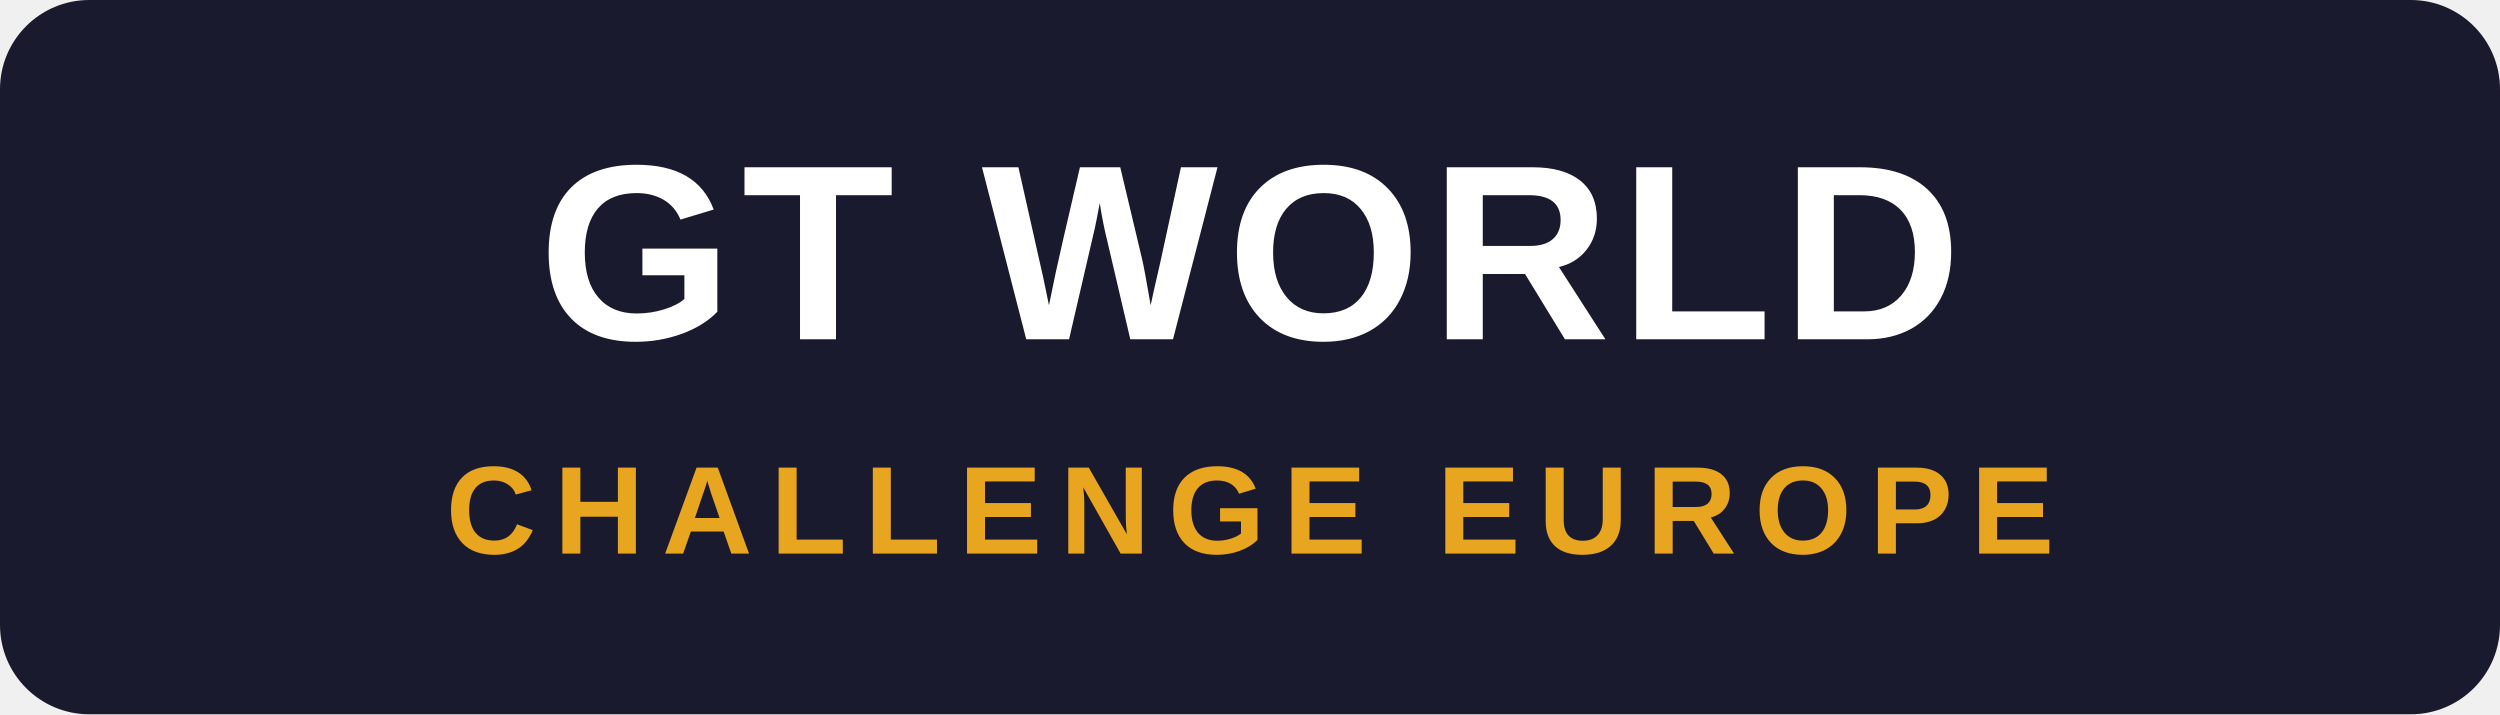
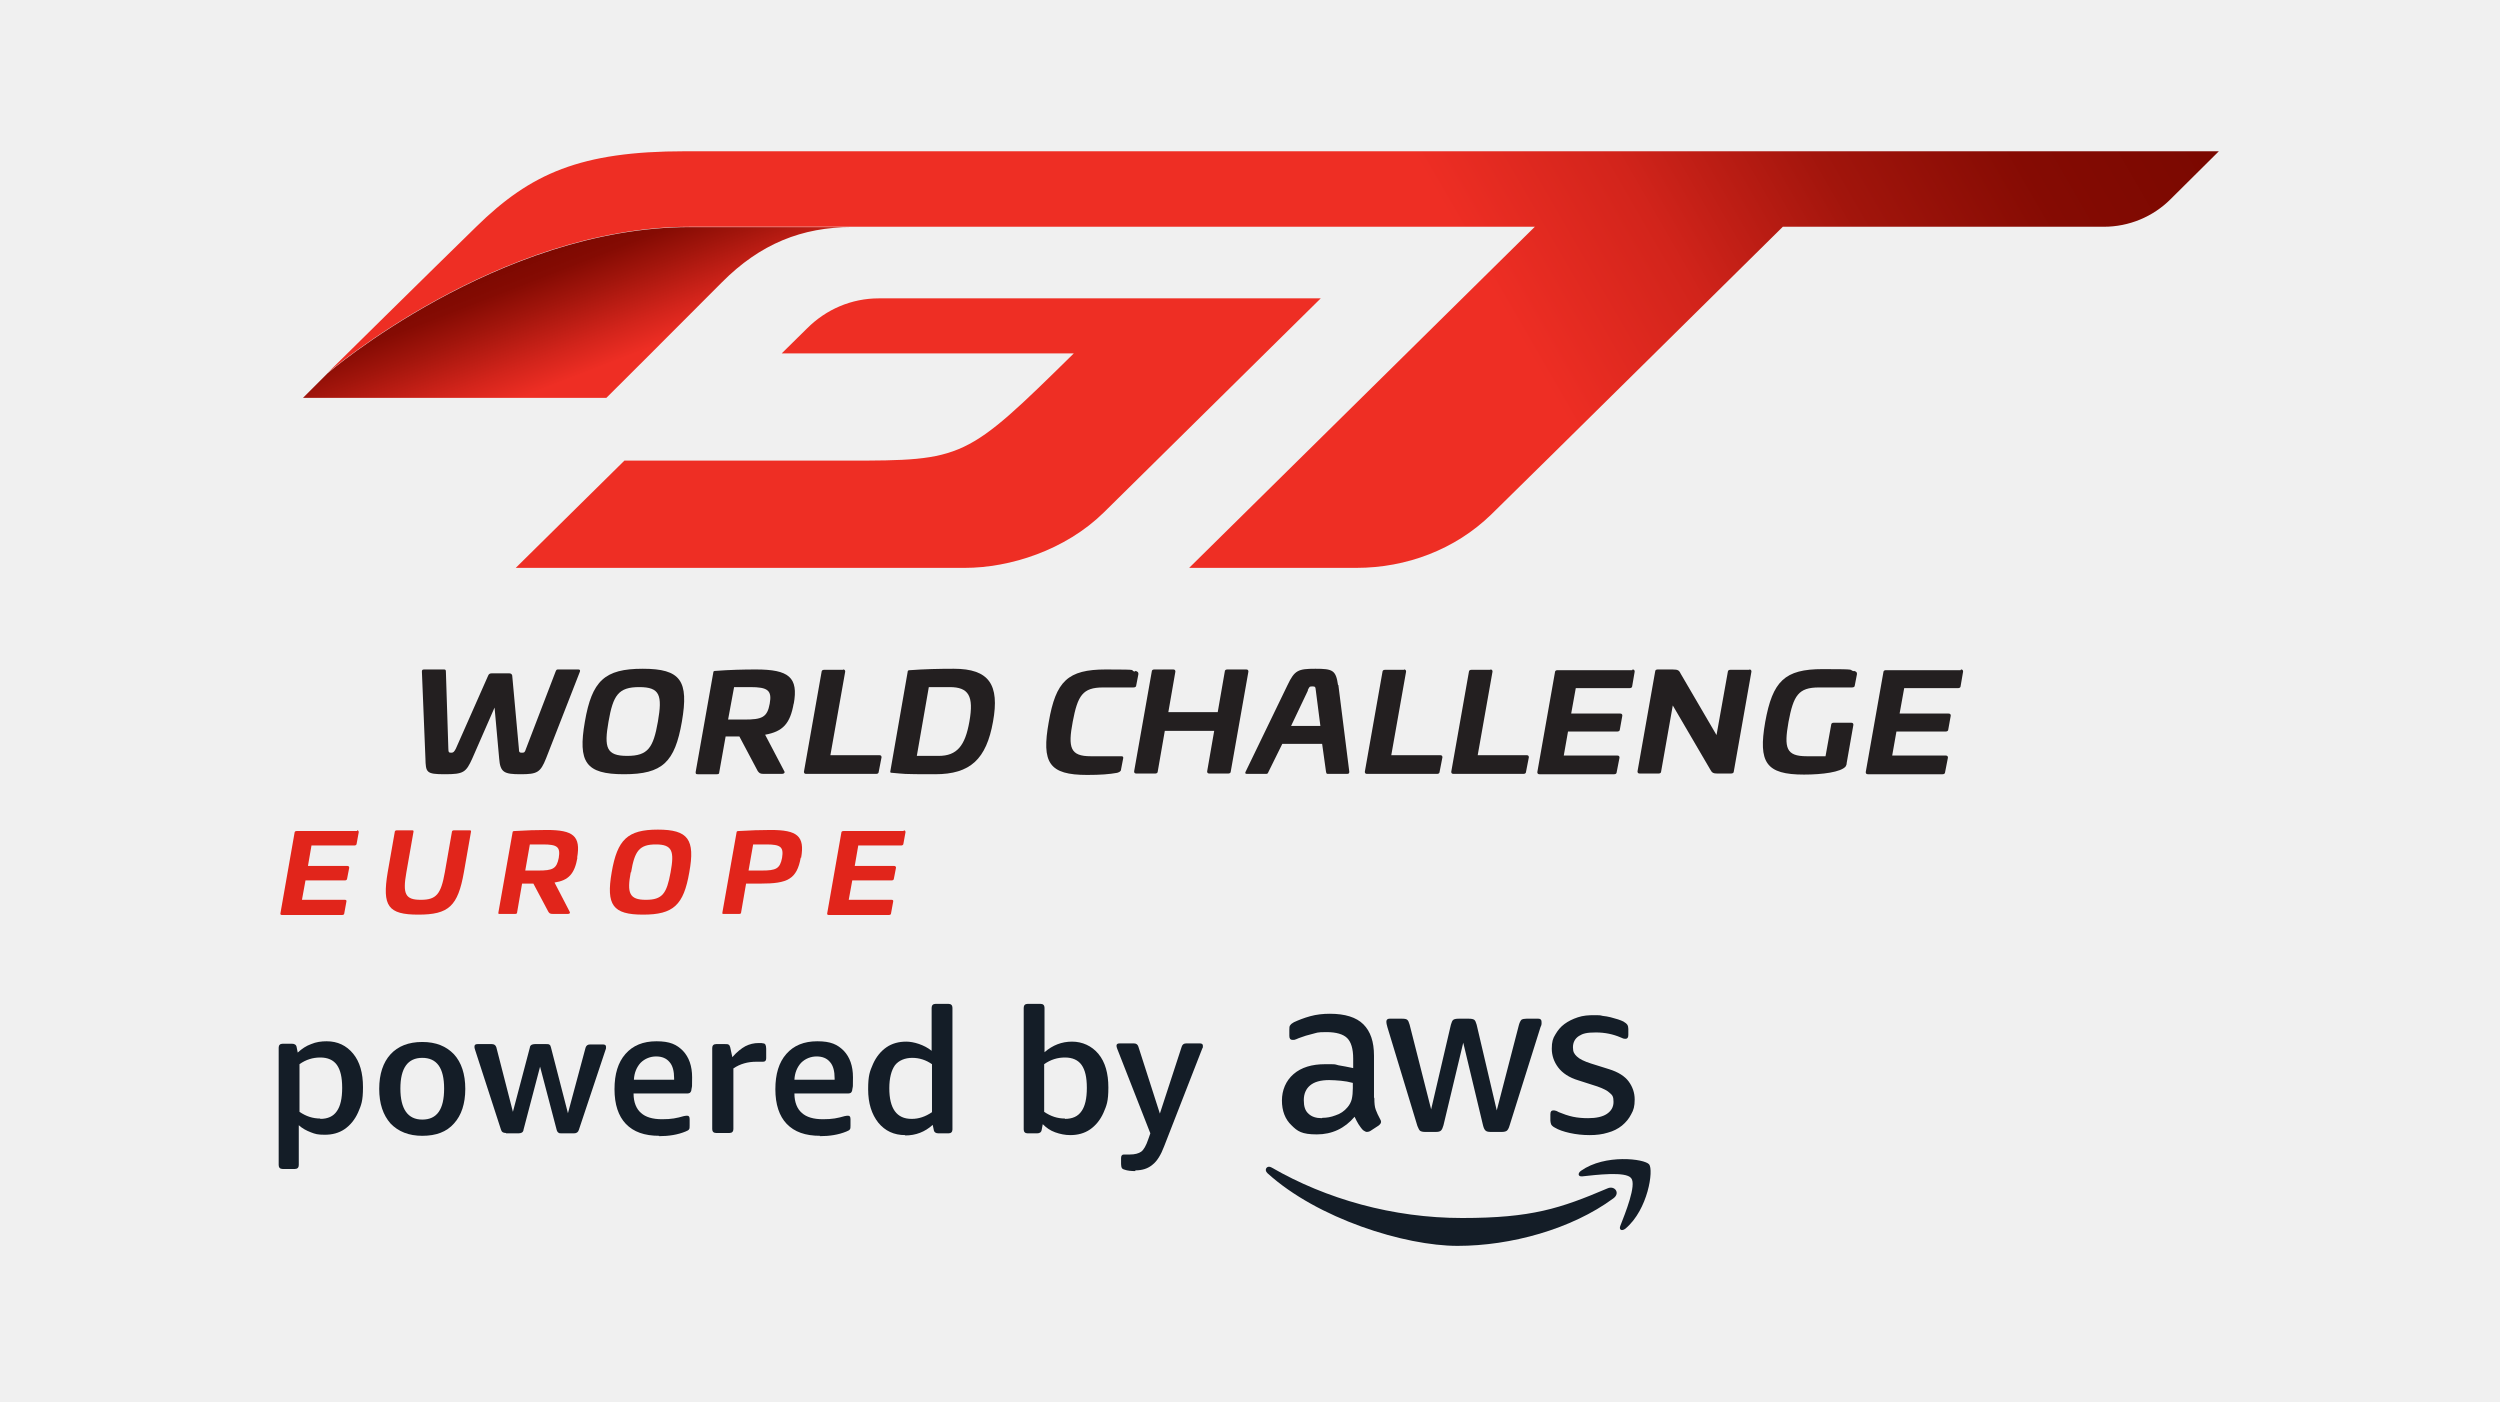
- <svg xmlns="http://www.w3.org/2000/svg" viewBox="0 0 280 80">
-   <rect width="280" height="80" rx="10" fill="#1a1a2e" />
-   <text x="140" y="38" text-anchor="middle" font-family="'Arial Black', 'Helvetica Neue', Arial, sans-serif" font-weight="900" font-size="28" fill="#fff" letter-spacing="1">GT WORLD</text>
-   <text x="140" y="62" text-anchor="middle" font-family="'Helvetica Neue', Arial, sans-serif" font-weight="700" font-size="14" fill="#E8A520" letter-spacing="2">CHALLENGE EUROPE</text>
+ <svg xmlns="http://www.w3.org/2000/svg" id="Layer_1" version="1.1" viewBox="0.0 0.0 708.7 396.9" width="422.371" height="236.759">
+   <defs>
+     <style>
+       .st0 {
+         fill: url(#linear-gradient1);
+       }
+ 
+       .st1 {
+         fill: #e1251b;
+       }
+ 
+       .st2 {
+         fill: #231f20;
+       }
+ 
+       .st3, .st4 {
+         fill: #141d27;
+       }
+ 
+       .st5 {
+         fill: #ee2e24;
+       }
+ 
+       .st4 {
+         fill-rule: evenodd;
+       }
+ 
+       .st6 {
+         fill: url(#linear-gradient);
+       }
+     </style>
+     <linearGradient id="linear-gradient" x1="143.4" y1="192.9" x2="572.6" y2="-54.9" gradientUnits="userSpaceOnUse">
+       <stop offset=".6" stop-color="#ee2e24" />
+       <stop offset=".7" stop-color="#d2241b" />
+       <stop offset=".8" stop-color="#a2150c" />
+       <stop offset=".9" stop-color="#850b03" />
+       <stop offset="1" stop-color="#7a0800" />
+     </linearGradient>
+     <linearGradient id="linear-gradient1" x1="169.8" y1="104.1" x2="154.3" y2="64.1" gradientUnits="userSpaceOnUse">
+       <stop offset="0" stop-color="#ee2e24" />
+       <stop offset=".2" stop-color="#d2241b" />
+       <stop offset=".5" stop-color="#a2150c" />
+       <stop offset=".7" stop-color="#850b03" />
+       <stop offset=".9" stop-color="#7a0800" />
+       <stop offset="1" stop-color="#7a0800" />
+     </linearGradient>
+   </defs>
+   <g>
+     <g id="GT">
+       <g>
+         <path class="st6" d="M194.2,42.7c-29.7,0-43.8,6.3-59.2,21.4-12.1,11.8-42.1,41.4-42.1,41.4h0s0,0,0,0c0,0,48.3-41.4,102.7-41.4h239.5l-98,96.7h47.4c14.2,0,28-5.2,38.2-15.1,7.1-6.9,82.7-81.6,82.7-81.6h91c7.1,0,13.9-2.8,18.9-7.8l13.7-13.6H194.2Z" />
+         <path class="st5" d="M374.4,84.4h-125.3c-7.7,0-14.9,3.1-20.3,8.5l-7.2,7.1h82.8c-30.6,30.1-31.1,30.4-64.4,30.4h-63l-30.8,30.4h127.3c12.8,0,28.5-5,39.4-15.7l61.5-60.7Z" />
+       </g>
+       <path class="st0" d="M204.6,79.9c10.9-11,22.8-15.7,36.9-15.7h-45.9c-54.4,0-102.7,41.4-102.7,41.4l-7,7h86s20.2-20.1,32.7-32.7Z" />
+     </g>
+     <g id="World_Challenge">
+       <path class="st2" d="M163.9,189.6c.5,0,.6.2.5.6l-9.6,24.6c-1.6,4-2.5,4.5-7.2,4.5s-5.8-.5-6.1-4.5l-1.3-14.4-6.3,14.4c-1.8,4-2.5,4.5-7.8,4.5s-5.4-.5-5.5-4.5l-1-24.6c0-.5.2-.6.7-.6h5.6c.4,0,.5.2.5.6l.7,21.9c0,1,.2,1.1.8,1.1s.8-.2,1.3-1.1l9.2-20.8c.2-.5.6-.6,1-.6h5c.4,0,.7.2.8.6l1.9,20.8c0,1,.2,1.1.9,1.1s.8-.2,1.1-1.1l8.4-21.9c.2-.5.3-.6.7-.6h5.6Z" />
+       <path class="st2" d="M193.3,204.4c-2,11.5-5.5,14.9-16.4,14.9s-13.1-3.4-11.1-14.9c2-11.6,5.6-15,16.4-15s13.1,3.4,11.1,15ZM172.5,204.4c-1.3,7.4-.6,9.7,5.3,9.7s7.4-2.3,8.7-9.7c1.3-7.5.6-9.8-5.3-9.8s-7.4,2.3-8.7,9.8Z" />
+       <path class="st2" d="M225,199.2c-1,5.8-3.1,8-8.1,8.9l5.4,10.3c.3.4,0,.8-.6.8h-5.3c-1,0-1.2-.3-1.6-.8l-5.2-9.8h-3.9l-1.8,10.1c0,.5-.2.6-.7.6h-5.4c-.5,0-.6-.1-.6-.6l5-28.2c0-.4.2-.5.7-.5,3.9-.3,7.9-.4,11.4-.4,9.3,0,12.1,2.2,10.7,9.8ZM208.1,194.6l-1.7,9.2h4.6c5,0,6.5-.6,7.2-4.5.7-3.8-.6-4.7-5.5-4.7h-4.6Z" />
+       <path class="st2" d="M239,189.6c.4,0,.6.2.6.6l-4.2,23.7h13.9c.4,0,.6.2.6.6l-.8,4.1c0,.4-.3.6-.7.6h-19.9c-.4,0-.6-.2-.6-.6l5-28.3c0-.4.3-.6.7-.6h5.4Z" />
+       <path class="st2" d="M281.5,204.4c-1.9,10.6-6.4,14.9-16.4,14.9s-8.5-.1-12.2-.4c-.5,0-.6-.1-.5-.5l4.9-28.1c0-.4.2-.5.7-.5,3.9-.3,8.3-.4,12.4-.4,10,0,13,4.5,11.1,15ZM263.3,194.6l-3.4,19.5h6.2c5.2,0,7.5-2.9,8.7-9.7,1.3-7.3-.2-9.8-5.6-9.8h-5.9Z" />
+       <path class="st2" d="M321.9,190c.6.2.9.4.8,1l-.6,3.1c0,.4-.3.6-.8.6h-8.6c-5.8,0-7.2,2.3-8.6,9.7-1.4,7.4-.7,9.8,5.1,9.8h8.7c.4,0,.6.2.5.6l-.6,3.1c0,.6-.5.8-1.1,1-2.2.4-4.7.6-8.5.6-10.8,0-13-3.4-10.9-15,2-11.6,5.4-14.9,16.2-14.9s6.2.2,8.2.6Z" />
+       <path class="st2" d="M353.3,189.6c.4,0,.6.2.6.6l-5,28.3c0,.4-.3.6-.7.6h-5.4c-.4,0-.6-.2-.6-.6l2-11.5h-14l-2,11.5c0,.4-.3.6-.7.6h-5.4c-.4,0-.6-.2-.6-.6l5-28.3c0-.4.3-.6.7-.6h5.4c.4,0,.6.2.6.6l-2,11.5h14l2-11.5c0-.4.3-.6.7-.6h5.4Z" />
+       <path class="st2" d="M379.4,194l3.1,24.6c0,.5-.2.6-.7.6h-5.4c-.4,0-.4-.2-.5-.6l-1.1-7.9h-11.3l-3.9,7.9c-.2.5-.3.6-.7.6h-5.4c-.5,0-.6-.2-.4-.6l11.9-24.6c2-4.2,3-4.6,7.9-4.6s5.8.4,6.4,4.6ZM370.8,195.5l-4.8,10.1h8.3l-1.3-10.1c-.1-.9-.1-1.1-1-1.1s-.8.2-1.3,1.1Z" />
+       <path class="st2" d="M398,189.6c.4,0,.6.2.6.6l-4.2,23.7h13.9c.4,0,.6.2.6.6l-.8,4.1c0,.4-.3.6-.7.6h-19.9c-.4,0-.6-.2-.6-.6l5-28.3c0-.4.3-.6.7-.6h5.4Z" />
+       <path class="st2" d="M422.5,189.6c.4,0,.6.2.6.6l-4.2,23.7h13.9c.4,0,.6.2.6.6l-.8,4.1c0,.4-.3.6-.7.6h-19.9c-.4,0-.6-.2-.6-.6l5-28.3c0-.4.3-.6.7-.6h5.4Z" />
+       <path class="st2" d="M462.8,189.6c.4,0,.6.2.6.6l-.7,4.1c0,.4-.3.6-.8.6h-15.2l-1.3,7.2h13.9c.4,0,.6.2.6.6l-.7,3.9c0,.4-.3.6-.8.6h-13.9l-1.2,6.8h15.2c.4,0,.6.2.6.6l-.8,4.1c0,.4-.3.6-.7.6h-21.2c-.4,0-.6-.2-.6-.6l5-28.3c0-.4.3-.6.7-.6h21.2Z" />
+       <path class="st2" d="M495.9,189.6c.4,0,.6.2.6.6l-5,28.3c0,.4-.3.6-.8.6h-3.9c-1,0-1.5-.2-1.9-1l-10.7-18.3-3.3,18.7c0,.4-.3.6-.7.6h-5.4c-.4,0-.6-.2-.6-.6l5-28.3c0-.4.3-.6.7-.6h4.2c1.7,0,1.9.3,2.4,1.3l10.1,17.3,3.2-17.9c0-.4.3-.6.7-.6h5.4Z" />
+       <path class="st2" d="M525.6,190c.6.2.9.4.8,1l-.6,3.1c0,.4-.3.6-.8.6h-9.4c-5.8,0-7.2,2.3-8.6,9.8-1.3,7.4-.7,9.7,5.2,9.7h5.3l1.6-8.9c0-.4.3-.6.7-.6h5c.4,0,.6.2.6.6l-1.9,10.8c0,.6-.2.7-.3,1-1.3,1.6-6.6,2.3-11.8,2.3-10.8,0-13-3.4-11-14.9,2.1-11.6,5.5-15,16.3-15s6.9.2,8.9.6Z" />
+       <path class="st2" d="M555.9,189.6c.4,0,.6.2.6.6l-.7,4.1c0,.4-.3.6-.8.6h-15.2l-1.3,7.2h13.9c.4,0,.6.2.6.6l-.7,3.9c0,.4-.3.6-.8.6h-13.9l-1.2,6.8h15.2c.4,0,.6.2.6.6l-.8,4.1c0,.4-.3.6-.7.6h-21.2c-.4,0-.6-.2-.6-.6l5-28.3c0-.4.3-.6.7-.6h21.2Z" />
+     </g>
+   </g>
+   <g>
+     <g>
+       <path class="st3" d="M389.6,311.2c0,1.4.1,2.4.4,3.2.3.8.7,1.7,1.2,2.6.2.3.3.6.3.8,0,.4-.2.7-.7,1.1l-2.3,1.5c-.3.2-.7.3-1,.3s-.7-.2-1.1-.5c-.5-.5-.9-1.1-1.3-1.7-.4-.6-.7-1.3-1.1-2.1-2.8,3.3-6.4,5-10.7,5s-5.5-.9-7.2-2.6c-1.8-1.7-2.7-4.1-2.7-7s1.1-5.6,3.3-7.5c2.2-1.9,5.2-2.8,8.9-2.8s2.5,0,3.8.3c1.3.2,2.7.5,4.2.8v-2.7c0-2.8-.6-4.7-1.7-5.8-1.1-1.1-3.1-1.7-5.9-1.7s-2.6.2-3.9.5c-1.3.3-2.6.7-3.9,1.2-.6.3-1,.4-1.3.5-.3,0-.4,0-.6,0-.5,0-.8-.4-.8-1.1v-1.8c0-.6,0-1,.3-1.3.2-.3.5-.5,1-.8,1.3-.6,2.8-1.2,4.6-1.7,1.8-.5,3.7-.7,5.6-.7,4.3,0,7.5,1,9.5,3,2,2,3,4.9,3,8.9v11.8M374.9,316.7c1.2,0,2.4-.2,3.7-.7,1.3-.4,2.5-1.2,3.4-2.3.6-.7,1-1.5,1.2-2.3.2-.9.3-1.9.3-3.1v-1.5c-1.1-.3-2.2-.5-3.3-.6-1.2-.1-2.3-.2-3.4-.2-2.4,0-4.2.5-5.4,1.5-1.2,1-1.8,2.4-1.8,4.2s.4,3,1.3,3.8c.9.9,2.2,1.3,3.8,1.3M404,320.7c-.6,0-1.1-.1-1.4-.3-.3-.2-.5-.7-.8-1.4l-8.5-28c-.2-.7-.3-1.2-.3-1.5,0-.6.3-.9.9-.9h3.6c.7,0,1.2.1,1.4.3.3.2.5.7.7,1.4l6.1,24,5.6-24c.2-.7.4-1.2.7-1.4.3-.2.8-.3,1.5-.3h2.9c.7,0,1.2.1,1.5.3.3.2.5.7.7,1.4l5.7,24.3,6.3-24.3c.2-.7.5-1.2.7-1.4.3-.2.8-.3,1.4-.3h3.4c.6,0,.9.3.9.9s0,.4,0,.6c0,.2-.1.5-.3.9l-8.8,28c-.2.7-.5,1.2-.8,1.4-.3.2-.8.3-1.4.3h-3.1c-.7,0-1.2-.1-1.5-.4-.3-.3-.5-.7-.7-1.5l-5.6-23.4-5.6,23.4c-.2.7-.4,1.2-.7,1.5-.3.3-.8.4-1.5.4h-3.1ZM450.6,321.6c-1.9,0-3.8-.2-5.6-.6-1.8-.4-3.2-.9-4.2-1.5-.6-.3-1-.7-1.1-1-.1-.3-.2-.7-.2-1v-1.8c0-.8.3-1.1.8-1.1s.4,0,.7.1c.2,0,.5.2.9.4,1.2.5,2.6,1,4,1.3,1.4.3,2.9.4,4.3.4,2.3,0,4.1-.4,5.3-1.2,1.2-.8,1.9-1.9,1.9-3.4s-.3-1.9-1-2.5c-.7-.7-1.9-1.3-3.6-1.9l-5.3-1.7c-2.7-.8-4.6-2.1-5.8-3.7-1.2-1.6-1.8-3.4-1.8-5.3s.3-2.9,1-4c.7-1.2,1.5-2.2,2.6-3,1.1-.8,2.3-1.4,3.8-1.9s3-.6,4.6-.6,1.6,0,2.4.2c.8.1,1.6.2,2.3.4.7.2,1.4.4,2.1.6.6.2,1.1.4,1.5.6.5.3.9.6,1.1.9.2.3.3.7.3,1.2v1.7c0,.8-.3,1.1-.8,1.1s-.8-.1-1.4-.4c-2.1-.9-4.4-1.4-7-1.4s-3.7.3-4.8,1c-1.1.7-1.7,1.8-1.7,3.2s.4,1.9,1.1,2.6c.7.7,2.1,1.4,4,2l5.1,1.6c2.6.8,4.5,2,5.6,3.5,1.1,1.5,1.7,3.2,1.7,5.1s-.3,3-1,4.2c-.6,1.2-1.5,2.3-2.6,3.2-1.1.9-2.5,1.6-4,2-1.6.5-3.3.7-5.1.7" />
+       <path class="st4" d="M457.4,339.5c-11.9,8.8-29.2,13.5-44.2,13.5s-39.7-7.7-53.9-20.6c-1.1-1-.1-2.4,1.2-1.6,15.4,8.9,34.3,14.3,54,14.3s27.8-2.7,41.2-8.4c2-.9,3.7,1.3,1.7,2.8" />
+       <path class="st4" d="M462.4,333.8c-1.5-2-10.1-.9-13.9-.5-1.2.1-1.3-.9-.3-1.6,6.8-4.8,18-3.4,19.3-1.8,1.3,1.6-.3,12.8-6.7,18.2-1,.8-1.9.4-1.5-.7,1.4-3.6,4.7-11.7,3.1-13.6" />
+     </g>
+     <g>
+       <path class="st3" d="M80.1,331.2c-.7,0-1.1-.4-1.1-1.1v-33.3c0-.7.4-1.1,1.1-1.1h2.7c.7,0,1.2.3,1.3,1l.3,1.5c1.2-1.1,2.4-1.9,3.8-2.4,1.4-.6,2.9-.8,4.4-.8,3.1,0,5.6,1.2,7.5,3.5,1.9,2.3,2.8,5.5,2.8,9.5s-.5,5.1-1.4,7.2c-.9,2-2.2,3.6-3.8,4.7-1.6,1.1-3.5,1.6-5.6,1.6s-2.7-.2-4-.7c-1.3-.5-2.4-1.1-3.4-2v11.3c0,.7-.4,1.1-1.1,1.1h-3.7ZM90.8,317c2.1,0,3.7-.7,4.7-2.2,1-1.4,1.5-3.6,1.5-6.6s-.5-5.1-1.5-6.5c-1-1.4-2.6-2.1-4.7-2.1s-4.1.6-5.9,1.9v13.5c1.9,1.3,3.8,1.9,5.9,1.9Z" />
+       <path class="st3" d="M119.7,321.8c-3.8,0-6.8-1.2-9-3.5-2.1-2.4-3.2-5.6-3.2-9.8s1.1-7.5,3.2-9.8c2.1-2.3,5.1-3.5,9-3.5s6.8,1.2,9,3.5c2.1,2.3,3.2,5.6,3.2,9.8s-1.1,7.5-3.2,9.8c-2.1,2.4-5.1,3.5-9,3.5ZM119.7,317.2c4.2,0,6.2-2.9,6.2-8.8s-2.1-8.7-6.2-8.7-6.2,2.9-6.2,8.7,2.1,8.8,6.2,8.8Z" />
+       <path class="st3" d="M143.4,321c-.8,0-1.2-.3-1.4-1l-7.3-22.5c-.2-.5-.2-.8-.2-1,0-.5.3-.7.9-.7h4c.7,0,1.1.3,1.3.9l4.7,18.3,4.8-18.2c0-.4.3-.7.5-.8.2-.1.5-.2.9-.2h3.3c.4,0,.7,0,.9.2.2.1.3.4.4.8l4.8,18.6,5-18.6c.2-.6.6-.9,1.3-.9h3.6c.6,0,.9.2.9.7s0,.5-.2,1l-7.5,22.5c-.2.7-.7,1-1.4,1h-3.5c-.4,0-.7,0-.9-.2-.2-.1-.4-.4-.5-.8l-4.7-17.9-4.7,17.9c0,.4-.3.7-.5.8-.2.1-.5.2-.9.2h-3.5Z" />
+       <path class="st3" d="M186.9,321.8c-4.2,0-7.3-1.1-9.5-3.4-2.1-2.2-3.2-5.5-3.2-9.8s1-7.6,3.1-10c2.1-2.4,5-3.6,8.8-3.6s5.7.9,7.5,2.7c1.7,1.8,2.6,4.3,2.6,7.5s0,2.3-.2,3.5c0,.4-.2.7-.4.9-.2.1-.4.2-.7.2h-15.3c0,2.5.8,4.4,2.1,5.5,1.3,1.2,3.3,1.8,6,1.8s4.1-.3,6.2-.9c.3,0,.5-.1.6-.1.1,0,.2,0,.3,0,.5,0,.7.3.7,1v1.8c0,.5,0,.9-.2,1.1-.1.2-.5.4-1,.6-2.2.9-4.7,1.3-7.5,1.3ZM191.1,305.9v-.4c0-2-.4-3.6-1.3-4.6-.9-1.1-2.2-1.6-3.8-1.6s-3.2.6-4.4,1.8c-1.1,1.2-1.8,2.8-1.9,4.8h11.5Z" />
+       <path class="st3" d="M203,321c-.7,0-1.1-.4-1.1-1.1v-23c0-.7.4-1.1,1.1-1.1h2.6c.5,0,.8,0,1,.2.2.1.3.4.4.7l.6,2.8c1.3-1.5,2.6-2.5,3.7-3.1,1.2-.6,2.4-.9,3.8-.9h.2c.4,0,.8,0,1.1.1.3,0,.5.2.6.4.1.2.2.6.2,1.1v2.7c0,.7-.3,1-.9,1s-.5,0-.8,0c-.3,0-.7,0-1.1,0-2.4,0-4.6.6-6.5,1.9v17.2c0,.7-.4,1.1-1.1,1.1h-3.7Z" />
+       <path class="st3" d="M232.5,321.8c-4.2,0-7.3-1.1-9.5-3.4-2.1-2.2-3.2-5.5-3.2-9.8s1-7.6,3.1-10c2.1-2.4,5-3.6,8.8-3.6s5.7.9,7.5,2.7c1.7,1.8,2.6,4.3,2.6,7.5s0,2.3-.2,3.5c0,.4-.2.7-.4.9-.2.1-.4.2-.7.2h-15.3c0,2.5.8,4.4,2.1,5.5,1.3,1.2,3.3,1.8,6,1.8s4.1-.3,6.2-.9c.3,0,.5-.1.6-.1.1,0,.2,0,.3,0,.5,0,.7.3.7,1v1.8c0,.5,0,.9-.2,1.1-.1.2-.5.4-1,.6-2.2.9-4.7,1.3-7.5,1.3ZM236.6,305.9v-.4c0-2-.4-3.6-1.3-4.6-.9-1.1-2.2-1.6-3.8-1.6s-3.2.6-4.4,1.8c-1.1,1.2-1.8,2.8-1.9,4.8h11.5Z" />
+       <path class="st3" d="M256.6,321.6c-3.2,0-5.7-1.2-7.6-3.5-1.9-2.4-2.9-5.5-2.9-9.5s.5-5.1,1.4-7.2c.9-2,2.2-3.6,3.8-4.7,1.6-1.1,3.5-1.6,5.6-1.6s5.1.9,7.2,2.6v-12.2c0-.7.4-1.1,1.1-1.1h3.7c.7,0,1.1.4,1.1,1.1v34.5c0,.7-.4,1.1-1.1,1.1h-2.9c-.7,0-1.2-.3-1.3-1l-.3-1.4c-2.2,2-4.8,3-7.8,3ZM258.5,317c1.9,0,3.8-.6,5.7-1.9v-13.6c-1.7-1.2-3.6-1.8-5.6-1.8s-3.8.7-4.9,2.1c-1,1.4-1.6,3.6-1.6,6.5,0,5.8,2.1,8.7,6.3,8.7Z" />
+       <path class="st3" d="M303.4,321.6c-1.5,0-2.9-.3-4.3-.8-1.4-.5-2.5-1.3-3.5-2.3l-.3,1.6c-.1.7-.6,1-1.3,1h-2.7c-.7,0-1.1-.4-1.1-1.1v-34.5c0-.7.4-1.1,1.1-1.1h3.7c.7,0,1.1.4,1.1,1.1v12.6c2.3-2,4.9-3,7.8-3s5.6,1.2,7.5,3.5c1.9,2.3,2.8,5.5,2.8,9.5s-.5,5.1-1.4,7.2c-.9,2-2.2,3.6-3.8,4.7-1.6,1.1-3.5,1.6-5.6,1.6ZM301.9,317c2.1,0,3.7-.7,4.7-2.2,1-1.4,1.5-3.6,1.5-6.6s-.5-5.1-1.5-6.5c-1-1.4-2.6-2.1-4.7-2.1s-4.1.6-5.9,1.9v13.5c1.9,1.3,3.8,1.9,5.9,1.9Z" />
+       <path class="st3" d="M321.9,331.8c-1.2,0-2.3-.1-3.1-.4-.4-.1-.7-.3-.8-.5-.1-.2-.2-.6-.2-1.1v-1.7c0-.7.3-1,.8-1s.4,0,.6,0c.2,0,.6,0,1.1,0,1.4,0,2.5-.3,3.2-.8.7-.5,1.4-1.7,2-3.5l.6-1.7-9.4-24c-.1-.3-.2-.6-.2-.8,0-.5.3-.7.9-.7h4c.7,0,1.1.3,1.3.9l6.1,19,6.2-19c.2-.6.6-.9,1.3-.9h3.8c.6,0,.9.2.9.7s0,.5-.2.8l-10.8,27.7c-.9,2.4-2,4.2-3.3,5.2-1.3,1.1-2.9,1.6-4.9,1.6Z" />
+     </g>
+   </g>
+   <g id="EUROPE">
+     <path class="st1" d="M101.2,235.2c.3,0,.5.2.5.5l-.6,3.3c0,.3-.3.5-.6.5h-12.2l-1,5.8h11.2c.3,0,.5.2.5.5l-.6,3.1c0,.3-.3.5-.6.5h-11.2l-1,5.5h12.2c.3,0,.5.2.4.5l-.6,3.3c0,.3-.2.5-.6.5h-17.1c-.3,0-.5-.2-.4-.5l4-22.8c0-.3.2-.5.6-.5h17.1Z" />
+     <path class="st1" d="M133.1,235.2c.4,0,.5.1.4.5l-2,11.4c-1.7,9.6-4.3,12-12.9,12s-10.3-2.4-8.7-12l2-11.4c0-.3.2-.5.6-.5h4.3c.4,0,.5.1.4.5l-2,11.4c-1.1,6.2-.3,7.8,4.1,7.8s5.7-1.6,6.8-7.8l2-11.4c0-.3.2-.5.6-.5h4.3Z" />
+     <path class="st1" d="M163.7,242.9c-.8,4.6-2.5,6.5-6.5,7.1l4.3,8.3c.2.3,0,.6-.5.6h-4.3c-.8,0-1-.2-1.3-.7l-4.2-7.9h-3.2l-1.4,8.1c0,.4-.2.5-.6.5h-4.3c-.4,0-.5,0-.4-.5l4-22.6c0-.3.2-.4.6-.4,3.1-.2,6.4-.3,9.1-.3,7.5,0,9.7,1.7,8.6,7.9ZM150.2,239.2l-1.3,7.4h3.7c4.1,0,5.2-.5,5.8-3.6.5-3.1-.4-3.8-4.5-3.8h-3.7Z" />
+     <path class="st1" d="M195.4,247.1c-1.6,9.3-4.5,12-13.1,12s-10.5-2.7-8.9-12c1.6-9.3,4.5-12.1,13.1-12.1s10.6,2.8,8.9,12.1ZM178.8,247.1c-1.1,5.9-.4,7.8,4.3,7.8s5.9-1.8,7-7.8c1.1-6,.5-7.9-4.2-7.9s-6,1.9-7,7.9Z" />
+     <path class="st1" d="M227,242.9c-1.1,6.2-3.8,7.4-11.3,7.4h-4.2l-1.4,8.1c0,.4-.2.5-.6.5h-4.3c-.4,0-.5,0-.4-.5l4-22.6c0-.3.2-.4.6-.4,3.1-.2,6.4-.3,9.1-.3,7.5,0,9.7,1.7,8.6,7.9ZM213.5,239.2l-1.3,7.4h3.7c4.1,0,5.2-.5,5.8-3.6.5-3.1-.4-3.8-4.5-3.8h-3.7Z" />
+     <path class="st1" d="M256.2,235.2c.3,0,.5.2.5.5l-.6,3.3c0,.3-.3.5-.6.5h-12.2l-1,5.8h11.2c.3,0,.5.2.5.5l-.6,3.1c0,.3-.3.5-.6.5h-11.2l-1,5.5h12.2c.3,0,.5.2.4.5l-.6,3.3c0,.3-.2.5-.6.5h-17.1c-.3,0-.5-.2-.4-.5l4-22.8c0-.3.2-.5.6-.5h17.1Z" />
+   </g>
</svg>
